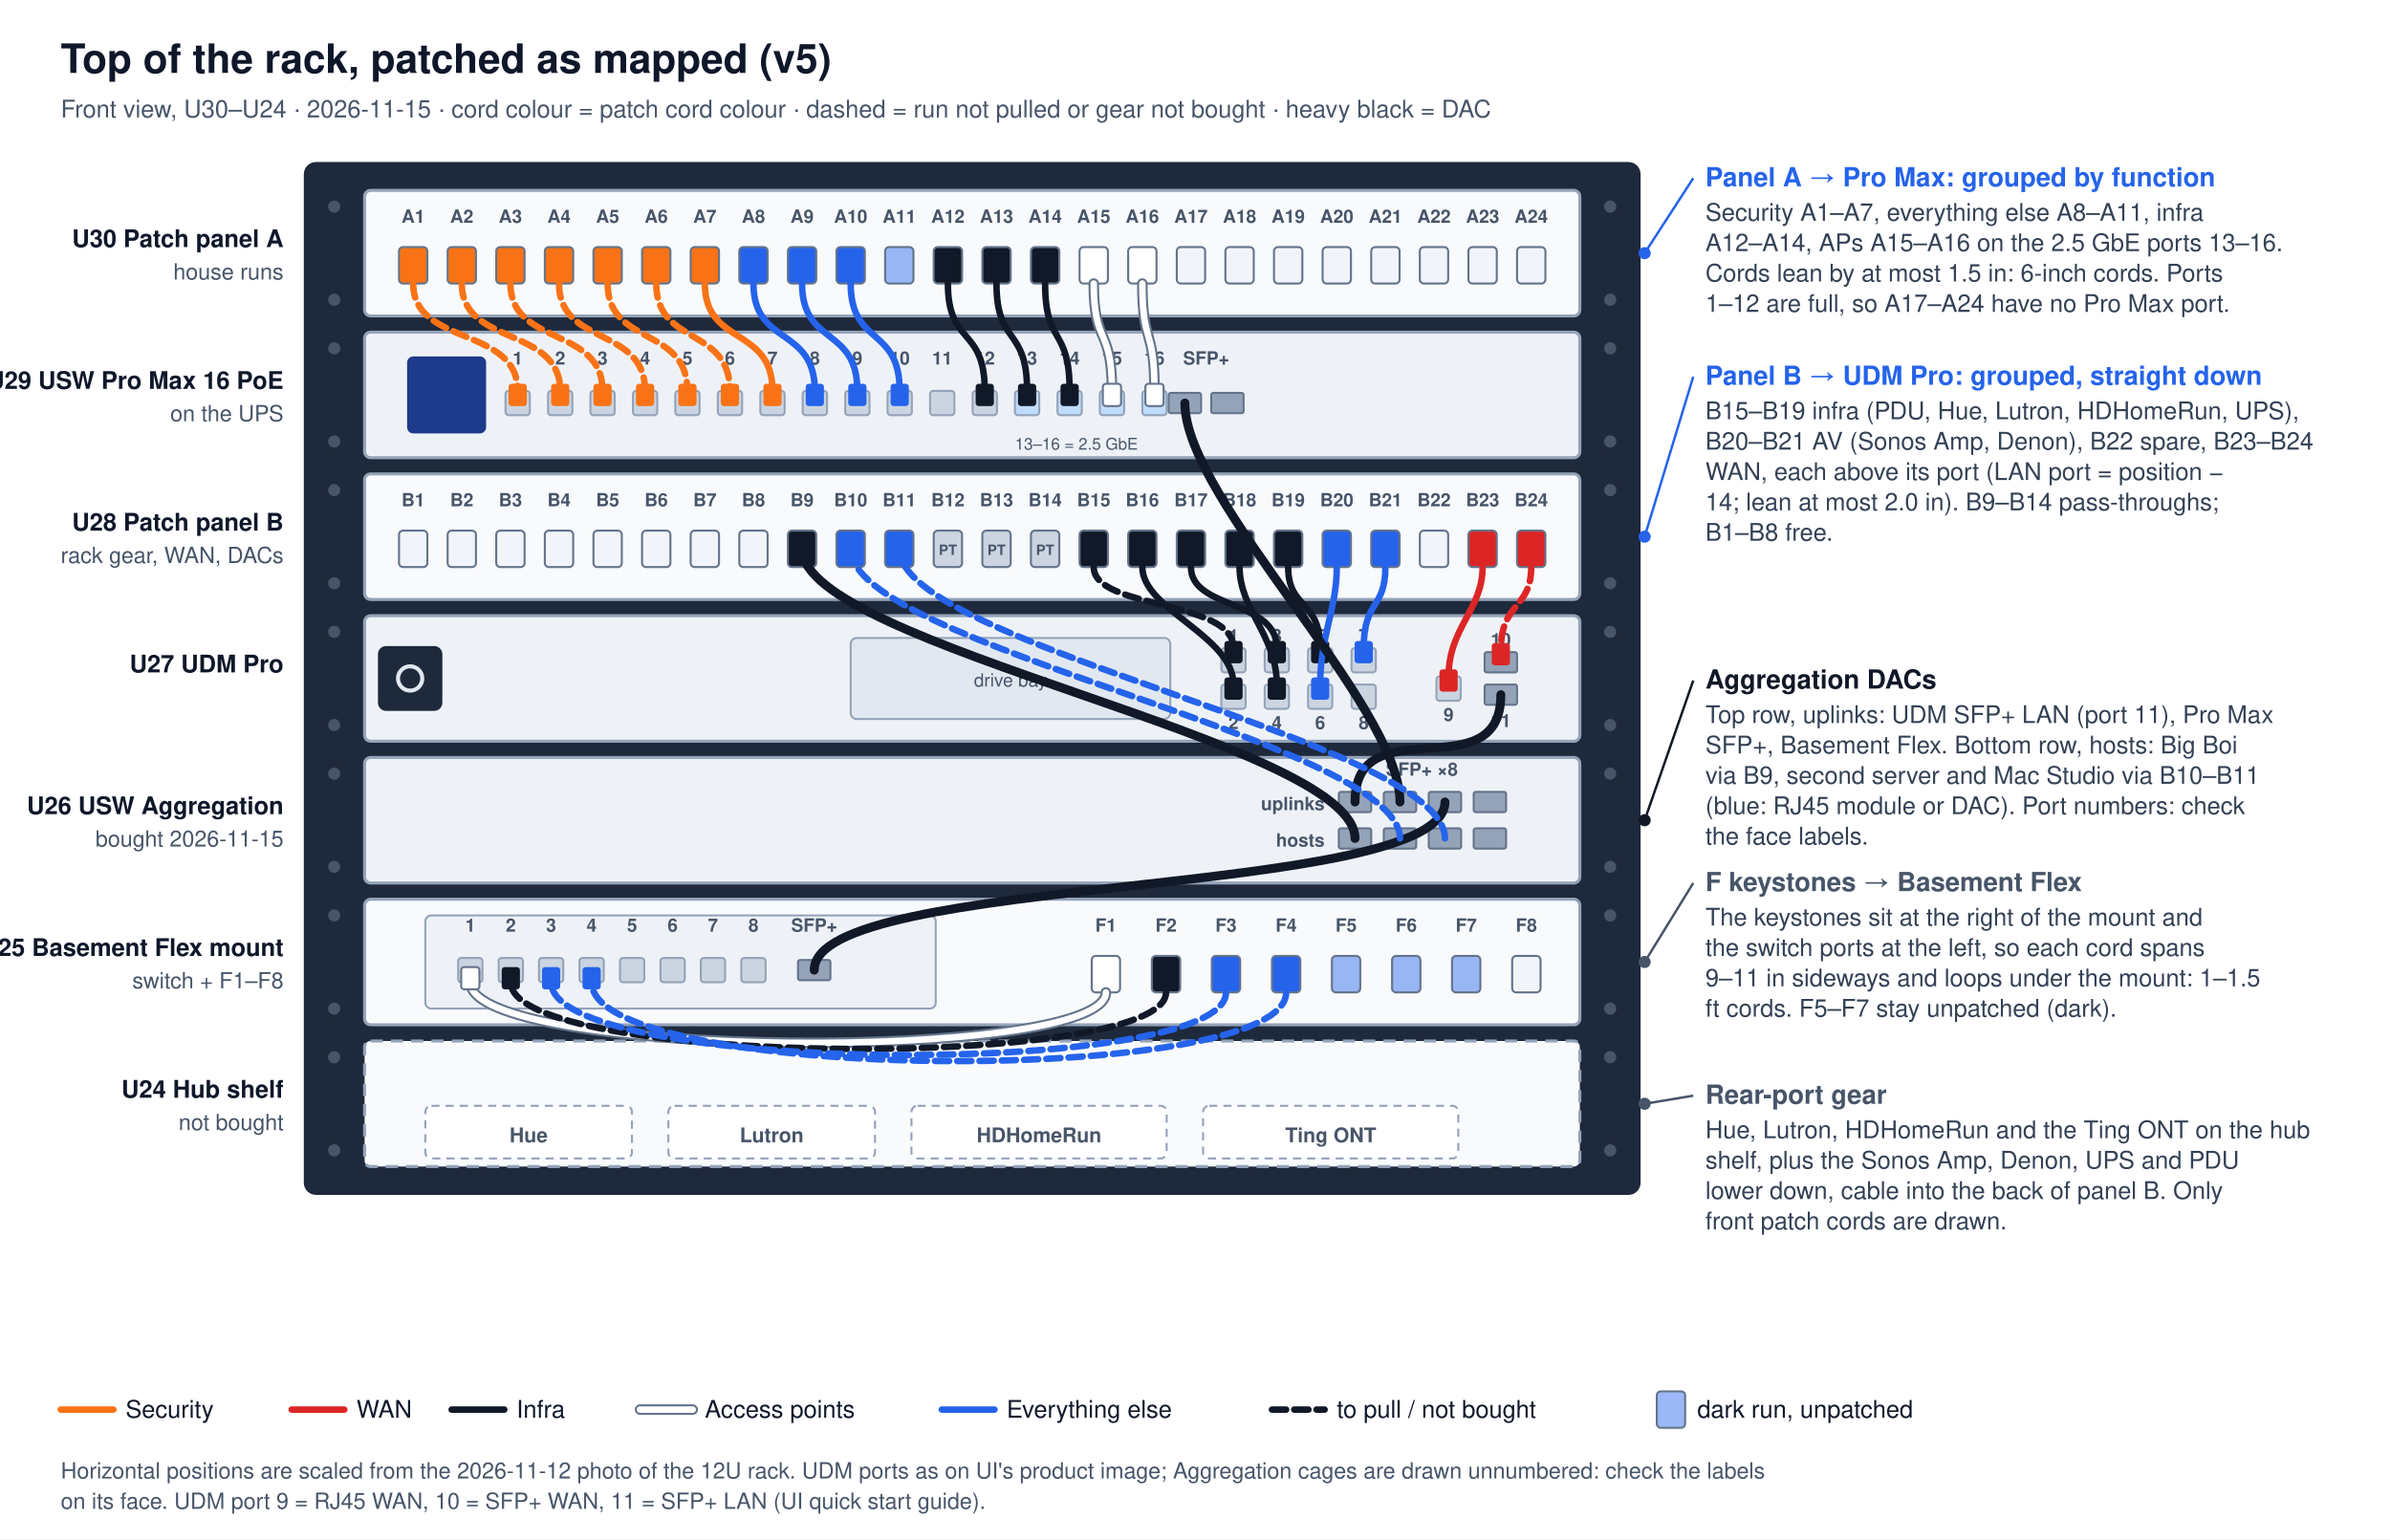
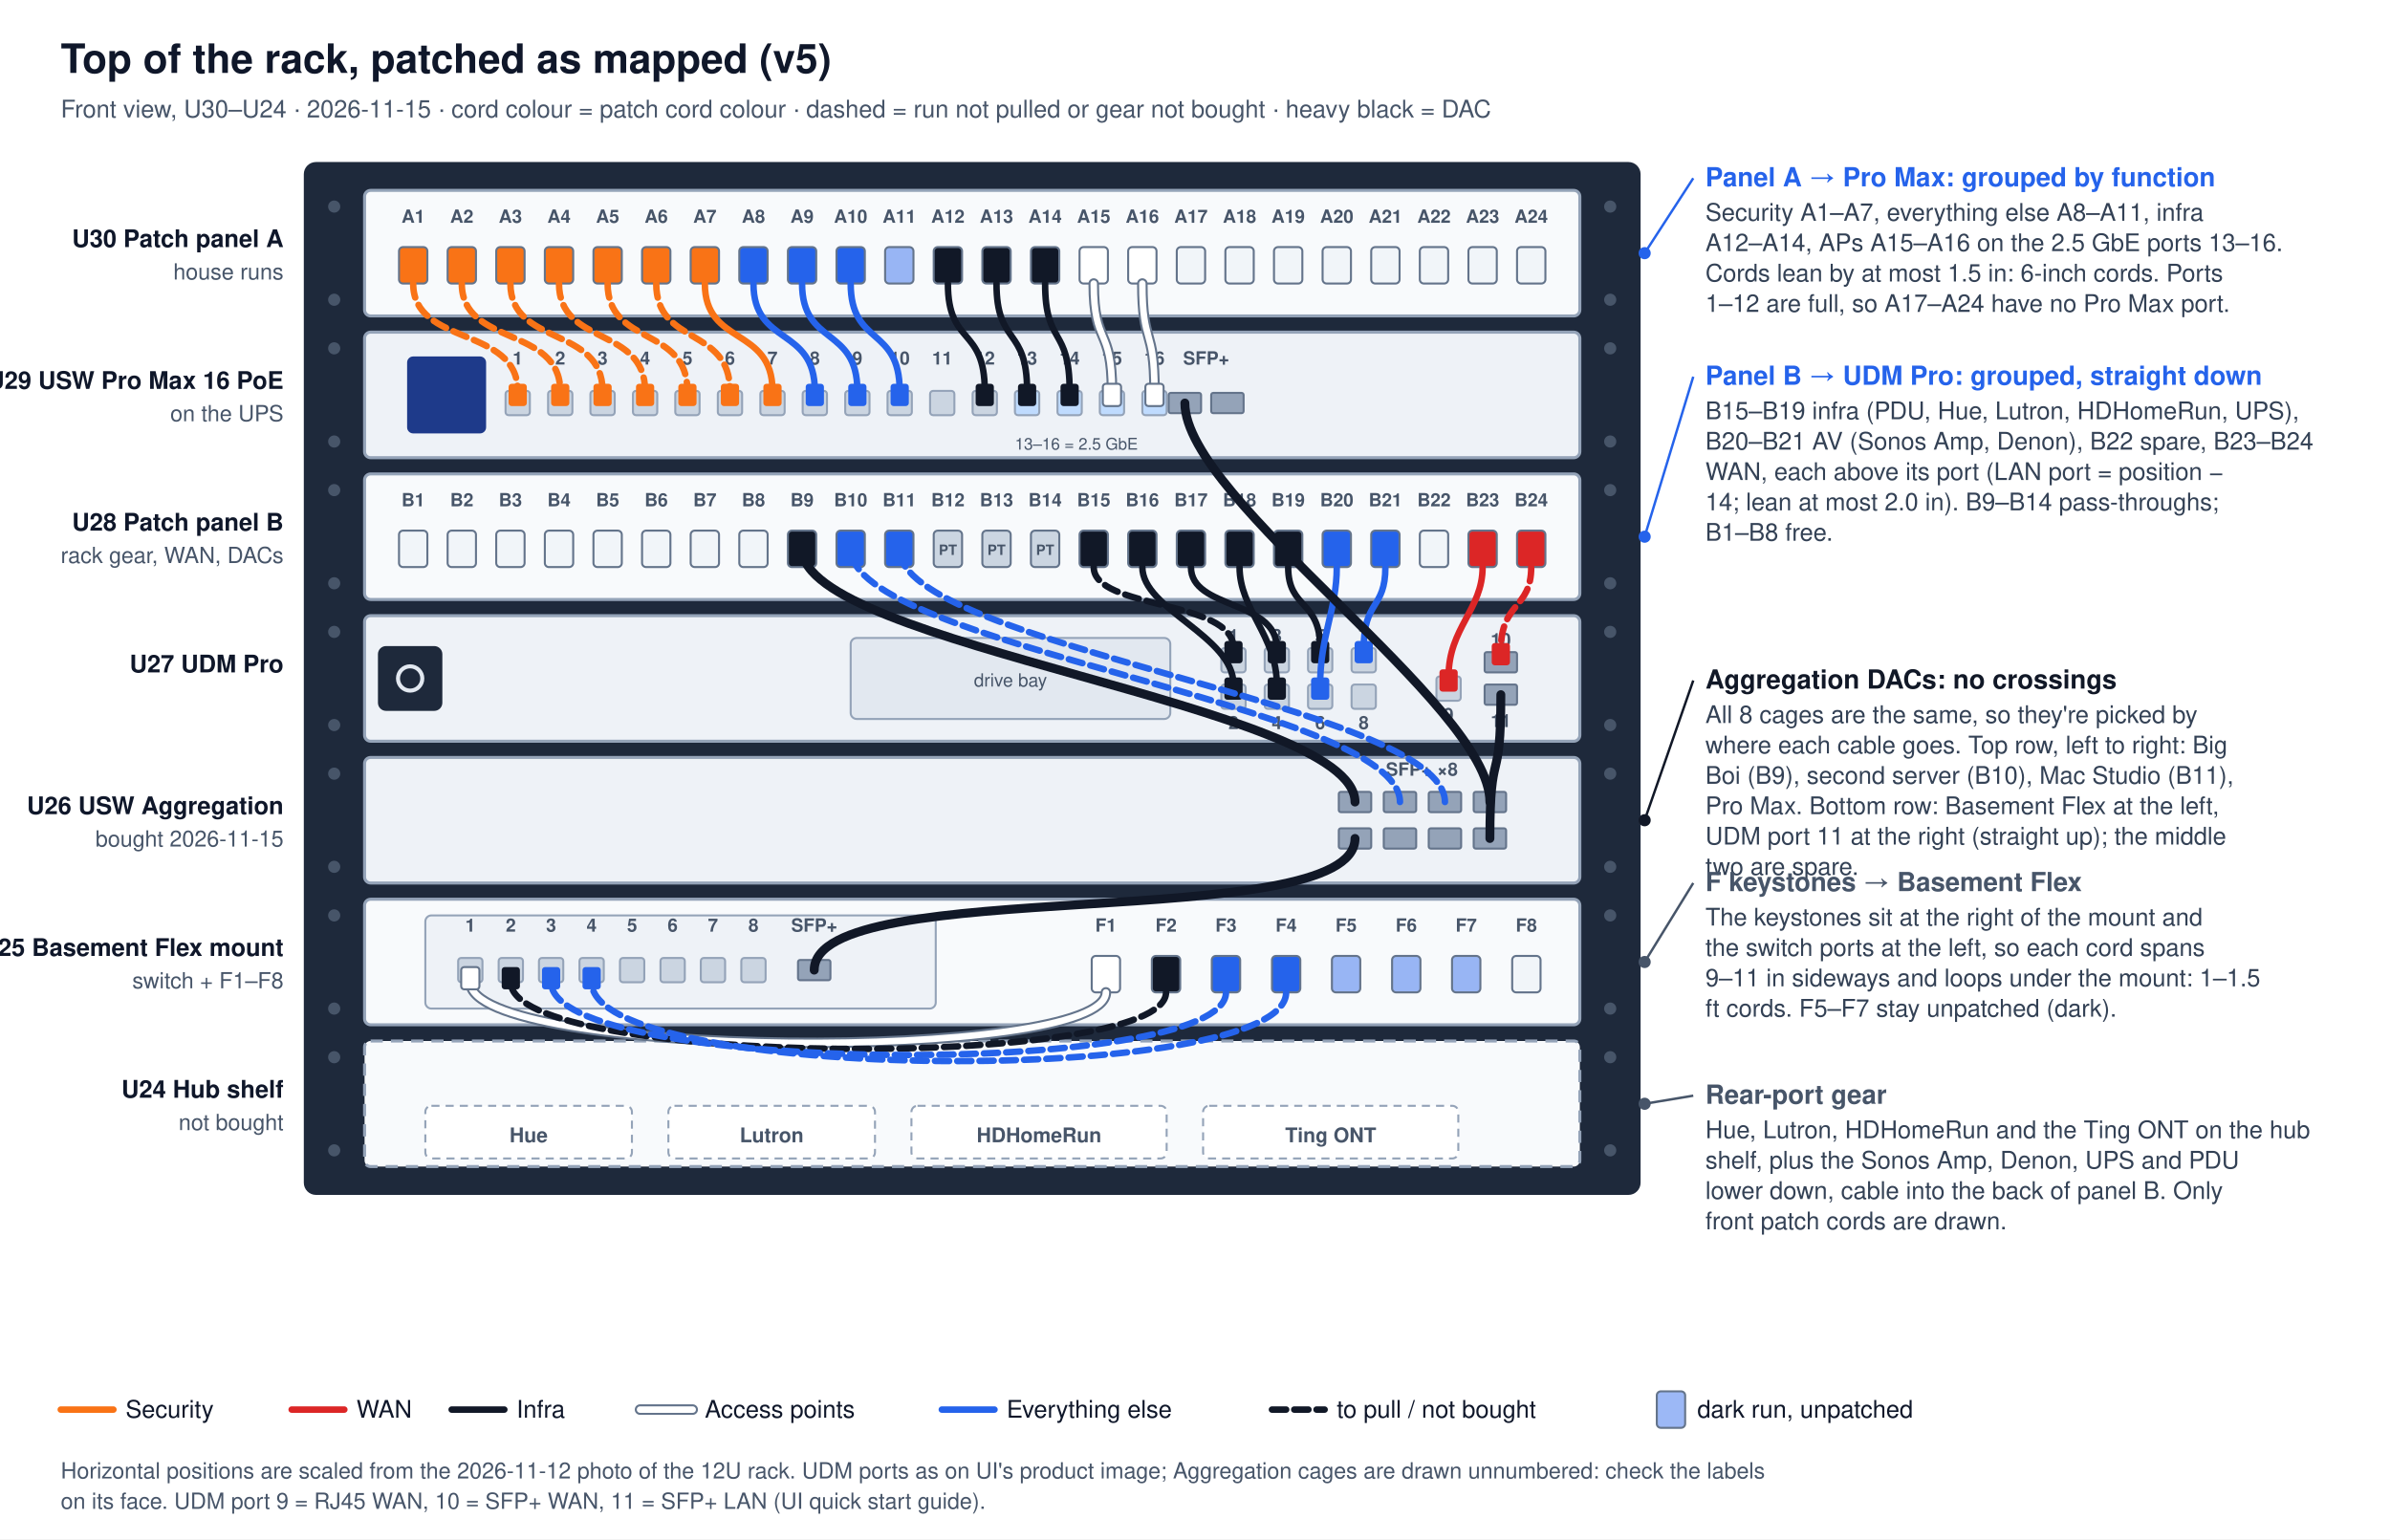
<svg xmlns="http://www.w3.org/2000/svg" viewBox="0 0 1180 760" width="1180" height="760" role="img" aria-label="Top of the 30U rack, U30 to U24, with patch cords as mapped in v5" font-family="-apple-system, system-ui, Segoe UI, Helvetica, Arial, sans-serif">
  <rect x="0.0" y="0.0" width="1180.0" height="760.0" rx="0" fill="#ffffff" stroke="none" />
  <text x="30.0" y="36.0" font-size="20" font-weight="700" fill="#0f172a" text-anchor="start">Top of the rack, patched as mapped (v5)</text>
  <text x="30.0" y="58.0" font-size="12" font-weight="400" fill="#475569" text-anchor="start">Front view, U30–U24 · 2026-11-15 · cord colour = patch cord colour · dashed = run not pulled or gear not bought · heavy black = DAC</text>
  <rect x="150.0" y="80.0" width="660.0" height="510.0" rx="6" fill="#1e293b" stroke="none" />
  <text x="140.0" y="122.0" font-size="12" font-weight="700" fill="#0f172a" text-anchor="end">U30  Patch panel A</text>
  <text x="140.0" y="138.0" font-size="11" font-weight="400" fill="#475569" text-anchor="end">house runs</text>
  <circle cx="165" cy="102" r="3" fill="#475569" />
  <circle cx="795" cy="102" r="3" fill="#475569" />
  <circle cx="165" cy="148" r="3" fill="#475569" />
  <circle cx="795" cy="148" r="3" fill="#475569" />
  <text x="140.0" y="192.0" font-size="12" font-weight="700" fill="#0f172a" text-anchor="end">U29  USW Pro Max 16 PoE</text>
  <text x="140.0" y="208.0" font-size="11" font-weight="400" fill="#475569" text-anchor="end">on the UPS</text>
  <circle cx="165" cy="172" r="3" fill="#475569" />
  <circle cx="795" cy="172" r="3" fill="#475569" />
  <circle cx="165" cy="218" r="3" fill="#475569" />
  <circle cx="795" cy="218" r="3" fill="#475569" />
  <text x="140.0" y="262.0" font-size="12" font-weight="700" fill="#0f172a" text-anchor="end">U28  Patch panel B</text>
  <text x="140.0" y="278.0" font-size="11" font-weight="400" fill="#475569" text-anchor="end">rack gear, WAN, DACs</text>
  <circle cx="165" cy="242" r="3" fill="#475569" />
  <circle cx="795" cy="242" r="3" fill="#475569" />
  <circle cx="165" cy="288" r="3" fill="#475569" />
  <circle cx="795" cy="288" r="3" fill="#475569" />
  <text x="140.0" y="332.0" font-size="12" font-weight="700" fill="#0f172a" text-anchor="end">U27  UDM Pro</text>
  <circle cx="165" cy="312" r="3" fill="#475569" />
  <circle cx="795" cy="312" r="3" fill="#475569" />
  <circle cx="165" cy="358" r="3" fill="#475569" />
  <circle cx="795" cy="358" r="3" fill="#475569" />
  <text x="140.0" y="402.0" font-size="12" font-weight="700" fill="#0f172a" text-anchor="end">U26  USW Aggregation</text>
  <text x="140.0" y="418.0" font-size="11" font-weight="400" fill="#475569" text-anchor="end">bought 2026-11-15</text>
  <circle cx="165" cy="382" r="3" fill="#475569" />
  <circle cx="795" cy="382" r="3" fill="#475569" />
  <circle cx="165" cy="428" r="3" fill="#475569" />
  <circle cx="795" cy="428" r="3" fill="#475569" />
  <text x="140.0" y="472.0" font-size="12" font-weight="700" fill="#0f172a" text-anchor="end">U25  Basement Flex mount</text>
  <text x="140.0" y="488.0" font-size="11" font-weight="400" fill="#475569" text-anchor="end">switch + F1–F8</text>
  <circle cx="165" cy="452" r="3" fill="#475569" />
  <circle cx="795" cy="452" r="3" fill="#475569" />
  <circle cx="165" cy="498" r="3" fill="#475569" />
  <circle cx="795" cy="498" r="3" fill="#475569" />
  <text x="140.0" y="542.0" font-size="12" font-weight="700" fill="#0f172a" text-anchor="end">U24  Hub shelf</text>
  <text x="140.0" y="558.0" font-size="11" font-weight="400" fill="#475569" text-anchor="end">not bought</text>
  <circle cx="165" cy="522" r="3" fill="#475569" />
  <circle cx="795" cy="522" r="3" fill="#475569" />
  <circle cx="165" cy="568" r="3" fill="#475569" />
  <circle cx="795" cy="568" r="3" fill="#475569" />
  <rect x="180.0" y="94.0" width="600.0" height="62.0" rx="3" fill="#f8fafc" stroke="#94a3b8" stroke-width="1.5" />
  <rect x="197.0" y="122.0" width="14.0" height="18.0" rx="2" fill="#f97316" stroke="#64748b" />
  <text x="204.0" y="110.0" font-size="9" font-weight="600" fill="#475569" text-anchor="middle">A1</text>
  <rect x="221.0" y="122.0" width="14.0" height="18.0" rx="2" fill="#f97316" stroke="#64748b" />
  <text x="228.0" y="110.0" font-size="9" font-weight="600" fill="#475569" text-anchor="middle">A2</text>
  <rect x="245.0" y="122.0" width="14.0" height="18.0" rx="2" fill="#f97316" stroke="#64748b" />
  <text x="252.0" y="110.0" font-size="9" font-weight="600" fill="#475569" text-anchor="middle">A3</text>
  <rect x="269.0" y="122.0" width="14.0" height="18.0" rx="2" fill="#f97316" stroke="#64748b" />
  <text x="276.0" y="110.0" font-size="9" font-weight="600" fill="#475569" text-anchor="middle">A4</text>
  <rect x="293.0" y="122.0" width="14.0" height="18.0" rx="2" fill="#f97316" stroke="#64748b" />
  <text x="300.0" y="110.0" font-size="9" font-weight="600" fill="#475569" text-anchor="middle">A5</text>
  <rect x="317.0" y="122.0" width="14.0" height="18.0" rx="2" fill="#f97316" stroke="#64748b" />
  <text x="324.0" y="110.0" font-size="9" font-weight="600" fill="#475569" text-anchor="middle">A6</text>
  <rect x="341.0" y="122.0" width="14.0" height="18.0" rx="2" fill="#f97316" stroke="#64748b" />
  <text x="348.0" y="110.0" font-size="9" font-weight="600" fill="#475569" text-anchor="middle">A7</text>
  <rect x="365.0" y="122.0" width="14.0" height="18.0" rx="2" fill="#2563eb" stroke="#64748b" />
  <text x="372.0" y="110.0" font-size="9" font-weight="600" fill="#475569" text-anchor="middle">A8</text>
  <rect x="389.0" y="122.0" width="14.0" height="18.0" rx="2" fill="#2563eb" stroke="#64748b" />
  <text x="396.0" y="110.0" font-size="9" font-weight="600" fill="#475569" text-anchor="middle">A9</text>
  <rect x="413.0" y="122.0" width="14.0" height="18.0" rx="2" fill="#2563eb" stroke="#64748b" />
  <text x="420.0" y="110.0" font-size="9" font-weight="600" fill="#475569" text-anchor="middle">A10</text>
  <rect x="437.0" y="122.0" width="14.0" height="18.0" rx="2" fill="#2563eb" stroke="#64748b" fill-opacity="0.45" />
  <text x="444.0" y="110.0" font-size="9" font-weight="600" fill="#475569" text-anchor="middle">A11</text>
  <rect x="461.0" y="122.0" width="14.0" height="18.0" rx="2" fill="#111827" stroke="#64748b" />
  <text x="468.0" y="110.0" font-size="9" font-weight="600" fill="#475569" text-anchor="middle">A12</text>
  <rect x="485.0" y="122.0" width="14.0" height="18.0" rx="2" fill="#111827" stroke="#64748b" />
  <text x="492.0" y="110.0" font-size="9" font-weight="600" fill="#475569" text-anchor="middle">A13</text>
  <rect x="509.0" y="122.0" width="14.0" height="18.0" rx="2" fill="#111827" stroke="#64748b" />
  <text x="516.0" y="110.0" font-size="9" font-weight="600" fill="#475569" text-anchor="middle">A14</text>
  <rect x="533.0" y="122.0" width="14.0" height="18.0" rx="2" fill="#ffffff" stroke="#64748b" />
  <text x="540.0" y="110.0" font-size="9" font-weight="600" fill="#475569" text-anchor="middle">A15</text>
  <rect x="557.0" y="122.0" width="14.0" height="18.0" rx="2" fill="#ffffff" stroke="#64748b" />
  <text x="564.0" y="110.0" font-size="9" font-weight="600" fill="#475569" text-anchor="middle">A16</text>
  <rect x="581.0" y="122.0" width="14.0" height="18.0" rx="2" fill="#f1f5f9" stroke="#64748b" />
  <text x="588.0" y="110.0" font-size="9" font-weight="600" fill="#475569" text-anchor="middle">A17</text>
  <rect x="605.0" y="122.0" width="14.0" height="18.0" rx="2" fill="#f1f5f9" stroke="#64748b" />
  <text x="612.0" y="110.0" font-size="9" font-weight="600" fill="#475569" text-anchor="middle">A18</text>
  <rect x="629.0" y="122.0" width="14.0" height="18.0" rx="2" fill="#f1f5f9" stroke="#64748b" />
  <text x="636.0" y="110.0" font-size="9" font-weight="600" fill="#475569" text-anchor="middle">A19</text>
  <rect x="653.0" y="122.0" width="14.0" height="18.0" rx="2" fill="#f1f5f9" stroke="#64748b" />
  <text x="660.0" y="110.0" font-size="9" font-weight="600" fill="#475569" text-anchor="middle">A20</text>
  <rect x="677.0" y="122.0" width="14.0" height="18.0" rx="2" fill="#f1f5f9" stroke="#64748b" />
  <text x="684.0" y="110.0" font-size="9" font-weight="600" fill="#475569" text-anchor="middle">A21</text>
  <rect x="701.0" y="122.0" width="14.0" height="18.0" rx="2" fill="#f1f5f9" stroke="#64748b" />
  <text x="708.0" y="110.0" font-size="9" font-weight="600" fill="#475569" text-anchor="middle">A22</text>
  <rect x="725.0" y="122.0" width="14.0" height="18.0" rx="2" fill="#f1f5f9" stroke="#64748b" />
  <text x="732.0" y="110.0" font-size="9" font-weight="600" fill="#475569" text-anchor="middle">A23</text>
  <rect x="749.0" y="122.0" width="14.0" height="18.0" rx="2" fill="#f1f5f9" stroke="#64748b" />
  <text x="756.0" y="110.0" font-size="9" font-weight="600" fill="#475569" text-anchor="middle">A24</text>
  <rect x="180.0" y="234.0" width="600.0" height="62.0" rx="3" fill="#f8fafc" stroke="#94a3b8" stroke-width="1.5" />
  <rect x="197.0" y="262.0" width="14.0" height="18.0" rx="2" fill="#f1f5f9" stroke="#64748b" />
  <text x="204.0" y="250.0" font-size="9" font-weight="600" fill="#475569" text-anchor="middle">B1</text>
  <rect x="221.0" y="262.0" width="14.0" height="18.0" rx="2" fill="#f1f5f9" stroke="#64748b" />
  <text x="228.0" y="250.0" font-size="9" font-weight="600" fill="#475569" text-anchor="middle">B2</text>
  <rect x="245.0" y="262.0" width="14.0" height="18.0" rx="2" fill="#f1f5f9" stroke="#64748b" />
  <text x="252.0" y="250.0" font-size="9" font-weight="600" fill="#475569" text-anchor="middle">B3</text>
  <rect x="269.0" y="262.0" width="14.0" height="18.0" rx="2" fill="#f1f5f9" stroke="#64748b" />
  <text x="276.0" y="250.0" font-size="9" font-weight="600" fill="#475569" text-anchor="middle">B4</text>
  <rect x="293.0" y="262.0" width="14.0" height="18.0" rx="2" fill="#f1f5f9" stroke="#64748b" />
  <text x="300.0" y="250.0" font-size="9" font-weight="600" fill="#475569" text-anchor="middle">B5</text>
  <rect x="317.0" y="262.0" width="14.0" height="18.0" rx="2" fill="#f1f5f9" stroke="#64748b" />
  <text x="324.0" y="250.0" font-size="9" font-weight="600" fill="#475569" text-anchor="middle">B6</text>
  <rect x="341.0" y="262.0" width="14.0" height="18.0" rx="2" fill="#f1f5f9" stroke="#64748b" />
  <text x="348.0" y="250.0" font-size="9" font-weight="600" fill="#475569" text-anchor="middle">B7</text>
  <rect x="365.0" y="262.0" width="14.0" height="18.0" rx="2" fill="#f1f5f9" stroke="#64748b" />
  <text x="372.0" y="250.0" font-size="9" font-weight="600" fill="#475569" text-anchor="middle">B8</text>
  <rect x="389.0" y="262.0" width="14.0" height="18.0" rx="2" fill="#111827" stroke="#64748b" />
  <text x="396.0" y="250.0" font-size="9" font-weight="600" fill="#475569" text-anchor="middle">B9</text>
  <rect x="413.0" y="262.0" width="14.0" height="18.0" rx="2" fill="#2563eb" stroke="#64748b" />
  <text x="420.0" y="250.0" font-size="9" font-weight="600" fill="#475569" text-anchor="middle">B10</text>
  <rect x="437.0" y="262.0" width="14.0" height="18.0" rx="2" fill="#2563eb" stroke="#64748b" />
  <text x="444.0" y="250.0" font-size="9" font-weight="600" fill="#475569" text-anchor="middle">B11</text>
  <rect x="461.0" y="262.0" width="14.0" height="18.0" rx="2" fill="#cbd5e1" stroke="#64748b" />
  <text x="468.0" y="274.0" font-size="7" font-weight="700" fill="#475569" text-anchor="middle">PT</text>
  <text x="468.0" y="250.0" font-size="9" font-weight="600" fill="#475569" text-anchor="middle">B12</text>
  <rect x="485.0" y="262.0" width="14.0" height="18.0" rx="2" fill="#cbd5e1" stroke="#64748b" />
  <text x="492.0" y="274.0" font-size="7" font-weight="700" fill="#475569" text-anchor="middle">PT</text>
  <text x="492.0" y="250.0" font-size="9" font-weight="600" fill="#475569" text-anchor="middle">B13</text>
  <rect x="509.0" y="262.0" width="14.0" height="18.0" rx="2" fill="#cbd5e1" stroke="#64748b" />
  <text x="516.0" y="274.0" font-size="7" font-weight="700" fill="#475569" text-anchor="middle">PT</text>
  <text x="516.0" y="250.0" font-size="9" font-weight="600" fill="#475569" text-anchor="middle">B14</text>
  <rect x="533.0" y="262.0" width="14.0" height="18.0" rx="2" fill="#111827" stroke="#64748b" />
  <text x="540.0" y="250.0" font-size="9" font-weight="600" fill="#475569" text-anchor="middle">B15</text>
  <rect x="557.0" y="262.0" width="14.0" height="18.0" rx="2" fill="#111827" stroke="#64748b" />
  <text x="564.0" y="250.0" font-size="9" font-weight="600" fill="#475569" text-anchor="middle">B16</text>
  <rect x="581.0" y="262.0" width="14.0" height="18.0" rx="2" fill="#111827" stroke="#64748b" />
  <text x="588.0" y="250.0" font-size="9" font-weight="600" fill="#475569" text-anchor="middle">B17</text>
  <rect x="605.0" y="262.0" width="14.0" height="18.0" rx="2" fill="#111827" stroke="#64748b" />
  <text x="612.0" y="250.0" font-size="9" font-weight="600" fill="#475569" text-anchor="middle">B18</text>
  <rect x="629.0" y="262.0" width="14.0" height="18.0" rx="2" fill="#111827" stroke="#64748b" />
  <text x="636.0" y="250.0" font-size="9" font-weight="600" fill="#475569" text-anchor="middle">B19</text>
  <rect x="653.0" y="262.0" width="14.0" height="18.0" rx="2" fill="#2563eb" stroke="#64748b" />
  <text x="660.0" y="250.0" font-size="9" font-weight="600" fill="#475569" text-anchor="middle">B20</text>
  <rect x="677.0" y="262.0" width="14.0" height="18.0" rx="2" fill="#2563eb" stroke="#64748b" />
  <text x="684.0" y="250.0" font-size="9" font-weight="600" fill="#475569" text-anchor="middle">B21</text>
  <rect x="701.0" y="262.0" width="14.0" height="18.0" rx="2" fill="#f1f5f9" stroke="#64748b" />
  <text x="708.0" y="250.0" font-size="9" font-weight="600" fill="#475569" text-anchor="middle">B22</text>
  <rect x="725.0" y="262.0" width="14.0" height="18.0" rx="2" fill="#dc2626" stroke="#64748b" />
  <text x="732.0" y="250.0" font-size="9" font-weight="600" fill="#475569" text-anchor="middle">B23</text>
  <rect x="749.0" y="262.0" width="14.0" height="18.0" rx="2" fill="#dc2626" stroke="#64748b" />
  <text x="756.0" y="250.0" font-size="9" font-weight="600" fill="#475569" text-anchor="middle">B24</text>
  <rect x="180.0" y="164.0" width="600.0" height="62.0" rx="3" fill="#eef2f7" stroke="#94a3b8" stroke-width="1.5" />
  <rect x="201.0" y="176.0" width="39.0" height="38.0" rx="3" fill="#1e3a8a" stroke="none" />
  <rect x="249.6" y="193.0" width="12.0" height="12.0" rx="1.5" fill="#cbd5e1" stroke="#94a3b8" />
  <text x="255.6" y="180.0" font-size="9" font-weight="600" fill="#475569" text-anchor="middle">1</text>
  <rect x="270.6" y="193.0" width="12.0" height="12.0" rx="1.5" fill="#cbd5e1" stroke="#94a3b8" />
  <text x="276.6" y="180.0" font-size="9" font-weight="600" fill="#475569" text-anchor="middle">2</text>
  <rect x="291.5" y="193.0" width="12.0" height="12.0" rx="1.5" fill="#cbd5e1" stroke="#94a3b8" />
  <text x="297.5" y="180.0" font-size="9" font-weight="600" fill="#475569" text-anchor="middle">3</text>
  <rect x="312.5" y="193.0" width="12.0" height="12.0" rx="1.5" fill="#cbd5e1" stroke="#94a3b8" />
  <text x="318.5" y="180.0" font-size="9" font-weight="600" fill="#475569" text-anchor="middle">4</text>
  <rect x="333.4" y="193.0" width="12.0" height="12.0" rx="1.5" fill="#cbd5e1" stroke="#94a3b8" />
  <text x="339.4" y="180.0" font-size="9" font-weight="600" fill="#475569" text-anchor="middle">5</text>
  <rect x="354.4" y="193.0" width="12.0" height="12.0" rx="1.5" fill="#cbd5e1" stroke="#94a3b8" />
  <text x="360.4" y="180.0" font-size="9" font-weight="600" fill="#475569" text-anchor="middle">6</text>
  <rect x="375.4" y="193.0" width="12.0" height="12.0" rx="1.5" fill="#cbd5e1" stroke="#94a3b8" />
  <text x="381.4" y="180.0" font-size="9" font-weight="600" fill="#475569" text-anchor="middle">7</text>
  <rect x="396.3" y="193.0" width="12.0" height="12.0" rx="1.5" fill="#cbd5e1" stroke="#94a3b8" />
  <text x="402.3" y="180.0" font-size="9" font-weight="600" fill="#475569" text-anchor="middle">8</text>
  <rect x="417.3" y="193.0" width="12.0" height="12.0" rx="1.5" fill="#cbd5e1" stroke="#94a3b8" />
  <text x="423.3" y="180.0" font-size="9" font-weight="600" fill="#475569" text-anchor="middle">9</text>
  <rect x="438.2" y="193.0" width="12.0" height="12.0" rx="1.5" fill="#cbd5e1" stroke="#94a3b8" />
  <text x="444.2" y="180.0" font-size="9" font-weight="600" fill="#475569" text-anchor="middle">10</text>
  <rect x="459.2" y="193.0" width="12.0" height="12.0" rx="1.5" fill="#cbd5e1" stroke="#94a3b8" />
  <text x="465.2" y="180.0" font-size="9" font-weight="600" fill="#475569" text-anchor="middle">11</text>
  <rect x="480.2" y="193.0" width="12.0" height="12.0" rx="1.5" fill="#cbd5e1" stroke="#94a3b8" />
  <text x="486.2" y="180.0" font-size="9" font-weight="600" fill="#475569" text-anchor="middle">12</text>
  <rect x="501.1" y="193.0" width="12.0" height="12.0" rx="1.5" fill="#bfdbfe" stroke="#94a3b8" />
  <text x="507.1" y="180.0" font-size="9" font-weight="600" fill="#475569" text-anchor="middle">13</text>
  <rect x="522.1" y="193.0" width="12.0" height="12.0" rx="1.5" fill="#bfdbfe" stroke="#94a3b8" />
  <text x="528.1" y="180.0" font-size="9" font-weight="600" fill="#475569" text-anchor="middle">14</text>
  <rect x="543.0" y="193.0" width="12.0" height="12.0" rx="1.5" fill="#bfdbfe" stroke="#94a3b8" />
  <text x="549.0" y="180.0" font-size="9" font-weight="600" fill="#475569" text-anchor="middle">15</text>
  <rect x="564.0" y="193.0" width="12.0" height="12.0" rx="1.5" fill="#bfdbfe" stroke="#94a3b8" />
  <text x="570.0" y="180.0" font-size="9" font-weight="600" fill="#475569" text-anchor="middle">16</text>
  <text x="501.1" y="222.0" font-size="8" font-weight="400" fill="#475569" text-anchor="start">13–16 = 2.5 GbE</text>
  <rect x="577.0" y="194.0" width="16.0" height="10.0" rx="1" fill="#94a3b8" stroke="#64748b" />
  <rect x="598.0" y="194.0" width="16.0" height="10.0" rx="1" fill="#94a3b8" stroke="#64748b" />
  <text x="595.5" y="180.0" font-size="9" font-weight="600" fill="#475569" text-anchor="middle">SFP+</text>
  <rect x="180.0" y="304.0" width="600.0" height="62.0" rx="3" fill="#eef2f7" stroke="#94a3b8" stroke-width="1.5" />
  <rect x="186.6" y="319.0" width="31.8" height="32.0" rx="4" fill="#1e293b" stroke="none" />
  <circle cx="202.5" cy="335.0" r="6" fill="none" stroke="#e2e8f0" stroke-width="2" />
  <rect x="420.0" y="315.0" width="157.8" height="40.0" rx="3" fill="#e2e8f0" stroke="#94a3b8" />
  <text x="498.9" y="339.0" font-size="9" font-weight="400" fill="#475569" text-anchor="middle">drive bay</text>
  <rect x="603.0" y="320.0" width="12.0" height="12.0" rx="1.5" fill="#cbd5e1" stroke="#94a3b8" />
  <text x="609.0" y="317.0" font-size="9" font-weight="600" fill="#475569" text-anchor="middle">1</text>
  <rect x="603.0" y="338.0" width="12.0" height="12.0" rx="1.5" fill="#cbd5e1" stroke="#94a3b8" />
  <text x="609.0" y="360.0" font-size="9" font-weight="600" fill="#475569" text-anchor="middle">2</text>
  <rect x="624.4" y="320.0" width="12.0" height="12.0" rx="1.5" fill="#cbd5e1" stroke="#94a3b8" />
  <text x="630.4" y="317.0" font-size="9" font-weight="600" fill="#475569" text-anchor="middle">3</text>
  <rect x="624.4" y="338.0" width="12.0" height="12.0" rx="1.5" fill="#cbd5e1" stroke="#94a3b8" />
  <text x="630.4" y="360.0" font-size="9" font-weight="600" fill="#475569" text-anchor="middle">4</text>
  <rect x="645.8" y="320.0" width="12.0" height="12.0" rx="1.5" fill="#cbd5e1" stroke="#94a3b8" />
  <text x="651.8" y="317.0" font-size="9" font-weight="600" fill="#475569" text-anchor="middle">5</text>
  <rect x="645.8" y="338.0" width="12.0" height="12.0" rx="1.5" fill="#cbd5e1" stroke="#94a3b8" />
  <text x="651.8" y="360.0" font-size="9" font-weight="600" fill="#475569" text-anchor="middle">6</text>
  <rect x="667.3" y="320.0" width="12.0" height="12.0" rx="1.5" fill="#cbd5e1" stroke="#94a3b8" />
  <text x="673.3" y="317.0" font-size="9" font-weight="600" fill="#475569" text-anchor="middle">7</text>
  <rect x="667.3" y="338.0" width="12.0" height="12.0" rx="1.5" fill="#cbd5e1" stroke="#94a3b8" />
  <text x="673.3" y="360.0" font-size="9" font-weight="600" fill="#475569" text-anchor="middle">8</text>
  <rect x="709.2" y="334.0" width="12.0" height="12.0" rx="1.5" fill="#cbd5e1" stroke="#94a3b8" />
  <text x="715.2" y="356.0" font-size="9" font-weight="600" fill="#475569" text-anchor="middle">9</text>
  <rect x="733.0" y="322.0" width="16.0" height="10.0" rx="1" fill="#94a3b8" stroke="#64748b" />
  <rect x="733.0" y="338.0" width="16.0" height="10.0" rx="1" fill="#94a3b8" stroke="#64748b" />
  <text x="741.0" y="319.0" font-size="9" font-weight="600" fill="#475569" text-anchor="middle">10</text>
  <text x="741.0" y="359.0" font-size="9" font-weight="600" fill="#475569" text-anchor="middle">11</text>
  <rect x="180.0" y="374.0" width="600.0" height="62.0" rx="3" fill="#eef2f7" stroke="#94a3b8" stroke-width="1.5" />
  <rect x="661.0" y="391.0" width="16.0" height="10.0" rx="1" fill="#94a3b8" stroke="#64748b" />
  <rect x="683.2" y="391.0" width="16.0" height="10.0" rx="1" fill="#94a3b8" stroke="#64748b" />
  <rect x="705.4" y="391.0" width="16.0" height="10.0" rx="1" fill="#94a3b8" stroke="#64748b" />
  <rect x="727.6" y="391.0" width="16.0" height="10.0" rx="1" fill="#94a3b8" stroke="#64748b" />
  <rect x="661.0" y="409.0" width="16.0" height="10.0" rx="1" fill="#94a3b8" stroke="#64748b" />
  <rect x="683.2" y="409.0" width="16.0" height="10.0" rx="1" fill="#94a3b8" stroke="#64748b" />
  <rect x="705.4" y="409.0" width="16.0" height="10.0" rx="1" fill="#94a3b8" stroke="#64748b" />
  <rect x="727.6" y="409.0" width="16.0" height="10.0" rx="1" fill="#94a3b8" stroke="#64748b" />
  <text x="702.0" y="383.0" font-size="9" font-weight="600" fill="#475569" text-anchor="middle">SFP+ ×8</text>
-   <text x="654.0" y="400.0" font-size="9" font-weight="600" fill="#475569" text-anchor="end">uplinks</text>
-   <text x="654.0" y="418.0" font-size="9" font-weight="600" fill="#475569" text-anchor="end">hosts</text>
  <rect x="180.0" y="444.0" width="600.0" height="62.0" rx="3" fill="#f8fafc" stroke="#94a3b8" stroke-width="1.5" />
  <rect x="210.0" y="452.0" width="252.0" height="46.0" rx="3" fill="#eef2f7" stroke="#94a3b8" />
  <rect x="226.2" y="473.0" width="12.0" height="12.0" rx="1.5" fill="#cbd5e1" stroke="#94a3b8" />
  <text x="232.2" y="460.0" font-size="9" font-weight="600" fill="#475569" text-anchor="middle">1</text>
  <rect x="246.2" y="473.0" width="12.0" height="12.0" rx="1.5" fill="#cbd5e1" stroke="#94a3b8" />
  <text x="252.2" y="460.0" font-size="9" font-weight="600" fill="#475569" text-anchor="middle">2</text>
  <rect x="266.1" y="473.0" width="12.0" height="12.0" rx="1.5" fill="#cbd5e1" stroke="#94a3b8" />
  <text x="272.1" y="460.0" font-size="9" font-weight="600" fill="#475569" text-anchor="middle">3</text>
  <rect x="286.1" y="473.0" width="12.0" height="12.0" rx="1.5" fill="#cbd5e1" stroke="#94a3b8" />
  <text x="292.1" y="460.0" font-size="9" font-weight="600" fill="#475569" text-anchor="middle">4</text>
  <rect x="306.1" y="473.0" width="12.0" height="12.0" rx="1.5" fill="#cbd5e1" stroke="#94a3b8" />
  <text x="312.1" y="460.0" font-size="9" font-weight="600" fill="#475569" text-anchor="middle">5</text>
  <rect x="326.1" y="473.0" width="12.0" height="12.0" rx="1.5" fill="#cbd5e1" stroke="#94a3b8" />
  <text x="332.1" y="460.0" font-size="9" font-weight="600" fill="#475569" text-anchor="middle">6</text>
  <rect x="346.0" y="473.0" width="12.0" height="12.0" rx="1.5" fill="#cbd5e1" stroke="#94a3b8" />
  <text x="352.0" y="460.0" font-size="9" font-weight="600" fill="#475569" text-anchor="middle">7</text>
  <rect x="366.0" y="473.0" width="12.0" height="12.0" rx="1.5" fill="#cbd5e1" stroke="#94a3b8" />
  <text x="372.0" y="460.0" font-size="9" font-weight="600" fill="#475569" text-anchor="middle">8</text>
  <rect x="394.0" y="474.0" width="16.0" height="10.0" rx="1" fill="#94a3b8" stroke="#64748b" />
  <text x="402.0" y="460.0" font-size="9" font-weight="600" fill="#475569" text-anchor="middle">SFP+</text>
  <rect x="539.0" y="472.0" width="14.0" height="18.0" rx="2" fill="#ffffff" stroke="#64748b" />
  <text x="546.0" y="460.0" font-size="9" font-weight="600" fill="#475569" text-anchor="middle">F1</text>
  <rect x="568.7" y="472.0" width="14.0" height="18.0" rx="2" fill="#111827" stroke="#64748b" />
  <text x="575.7" y="460.0" font-size="9" font-weight="600" fill="#475569" text-anchor="middle">F2</text>
  <rect x="598.3" y="472.0" width="14.0" height="18.0" rx="2" fill="#2563eb" stroke="#64748b" />
  <text x="605.3" y="460.0" font-size="9" font-weight="600" fill="#475569" text-anchor="middle">F3</text>
  <rect x="628.0" y="472.0" width="14.0" height="18.0" rx="2" fill="#2563eb" stroke="#64748b" />
  <text x="635.0" y="460.0" font-size="9" font-weight="600" fill="#475569" text-anchor="middle">F4</text>
  <rect x="657.6" y="472.0" width="14.0" height="18.0" rx="2" fill="#2563eb" stroke="#64748b" fill-opacity="0.45" />
  <text x="664.6" y="460.0" font-size="9" font-weight="600" fill="#475569" text-anchor="middle">F5</text>
  <rect x="687.3" y="472.0" width="14.0" height="18.0" rx="2" fill="#2563eb" stroke="#64748b" fill-opacity="0.45" />
  <text x="694.3" y="460.0" font-size="9" font-weight="600" fill="#475569" text-anchor="middle">F6</text>
  <rect x="716.9" y="472.0" width="14.0" height="18.0" rx="2" fill="#2563eb" stroke="#64748b" fill-opacity="0.45" />
  <text x="723.9" y="460.0" font-size="9" font-weight="600" fill="#475569" text-anchor="middle">F7</text>
  <rect x="746.6" y="472.0" width="14.0" height="18.0" rx="2" fill="#f1f5f9" stroke="#64748b" />
  <text x="753.6" y="460.0" font-size="9" font-weight="600" fill="#475569" text-anchor="middle">F8</text>
  <rect x="180.0" y="514.0" width="600.0" height="62.0" rx="3" fill="#f8fafc" stroke="#94a3b8" stroke-dasharray="6 4" stroke-width="1.5" />
  <rect x="210.0" y="546.0" width="102.0" height="26.0" rx="3" fill="#ffffff" stroke="#94a3b8" stroke-dasharray="4 3" />
  <text x="261.0" y="564.0" font-size="10" font-weight="600" fill="#475569" text-anchor="middle">Hue</text>
  <rect x="330.0" y="546.0" width="102.0" height="26.0" rx="3" fill="#ffffff" stroke="#94a3b8" stroke-dasharray="4 3" />
  <text x="381.0" y="564.0" font-size="10" font-weight="600" fill="#475569" text-anchor="middle">Lutron</text>
  <rect x="450.0" y="546.0" width="126.0" height="26.0" rx="3" fill="#ffffff" stroke="#94a3b8" stroke-dasharray="4 3" />
  <text x="513.0" y="564.0" font-size="10" font-weight="600" fill="#475569" text-anchor="middle">HDHomeRun</text>
  <rect x="594.0" y="546.0" width="126.0" height="26.0" rx="3" fill="#ffffff" stroke="#94a3b8" stroke-dasharray="4 3" />
  <text x="657.0" y="564.0" font-size="10" font-weight="600" fill="#475569" text-anchor="middle">Ting ONT</text>
  <path d="M204.0,140.0 C204.0,171.0 255.6,161.0 255.6,193.0" fill="none" stroke="#f97316" stroke-width="3.2" stroke-linecap="round" stroke-dasharray="7 4" />
  <rect x="251.1" y="189.5" width="9.0" height="11.0" rx="1.5" fill="#f97316" stroke="none" />
  <path d="M228.0,140.0 C228.0,171.0 276.6,161.0 276.6,193.0" fill="none" stroke="#f97316" stroke-width="3.2" stroke-linecap="round" stroke-dasharray="7 4" />
  <rect x="272.1" y="189.5" width="9.0" height="11.0" rx="1.5" fill="#f97316" stroke="none" />
  <path d="M252.0,140.0 C252.0,171.0 297.5,161.0 297.5,193.0" fill="none" stroke="#f97316" stroke-width="3.2" stroke-linecap="round" stroke-dasharray="7 4" />
  <rect x="293.0" y="189.5" width="9.0" height="11.0" rx="1.5" fill="#f97316" stroke="none" />
  <path d="M276.0,140.0 C276.0,171.0 318.5,161.0 318.5,193.0" fill="none" stroke="#f97316" stroke-width="3.2" stroke-linecap="round" stroke-dasharray="7 4" />
  <rect x="314.0" y="189.5" width="9.0" height="11.0" rx="1.5" fill="#f97316" stroke="none" />
  <path d="M300.0,140.0 C300.0,171.0 339.4,161.0 339.4,193.0" fill="none" stroke="#f97316" stroke-width="3.2" stroke-linecap="round" stroke-dasharray="7 4" />
  <rect x="334.9" y="189.5" width="9.0" height="11.0" rx="1.5" fill="#f97316" stroke="none" />
  <path d="M324.0,140.0 C324.0,171.0 360.4,161.0 360.4,193.0" fill="none" stroke="#f97316" stroke-width="3.2" stroke-linecap="round" stroke-dasharray="7 4" />
  <rect x="355.9" y="189.5" width="9.0" height="11.0" rx="1.5" fill="#f97316" stroke="none" />
  <path d="M348.0,140.0 C348.0,171.0 381.4,161.0 381.4,193.0" fill="none" stroke="#f97316" stroke-width="3.2" stroke-linecap="round" />
  <rect x="376.9" y="189.5" width="9.0" height="11.0" rx="1.5" fill="#f97316" stroke="none" />
  <path d="M372.0,140.0 C372.0,171.0 402.3,161.0 402.3,193.0" fill="none" stroke="#2563eb" stroke-width="3.2" stroke-linecap="round" />
  <rect x="397.8" y="189.5" width="9.0" height="11.0" rx="1.5" fill="#2563eb" stroke="none" />
  <path d="M396.0,140.0 C396.0,171.0 423.3,161.0 423.3,193.0" fill="none" stroke="#2563eb" stroke-width="3.2" stroke-linecap="round" />
  <rect x="418.8" y="189.5" width="9.0" height="11.0" rx="1.5" fill="#2563eb" stroke="none" />
  <path d="M420.0,140.0 C420.0,171.0 444.2,161.0 444.2,193.0" fill="none" stroke="#2563eb" stroke-width="3.2" stroke-linecap="round" />
  <rect x="439.7" y="189.5" width="9.0" height="11.0" rx="1.5" fill="#2563eb" stroke="none" />
  <path d="M468.0,140.0 C468.0,171.0 486.2,161.0 486.2,193.0" fill="none" stroke="#111827" stroke-width="3.2" stroke-linecap="round" />
  <rect x="481.7" y="189.5" width="9.0" height="11.0" rx="1.5" fill="#111827" stroke="none" />
  <path d="M492.0,140.0 C492.0,171.0 507.1,161.0 507.1,193.0" fill="none" stroke="#111827" stroke-width="3.2" stroke-linecap="round" />
  <rect x="502.6" y="189.5" width="9.0" height="11.0" rx="1.5" fill="#111827" stroke="none" />
  <path d="M516.0,140.0 C516.0,171.0 528.1,161.0 528.1,193.0" fill="none" stroke="#111827" stroke-width="3.2" stroke-linecap="round" />
  <rect x="523.6" y="189.5" width="9.0" height="11.0" rx="1.5" fill="#111827" stroke="none" />
  <path d="M540.0,140.0 C540.0,171.0 549.0,161.0 549.0,193.0" fill="none" stroke="#64748b" stroke-width="5.2" stroke-linecap="round" />
  <path d="M540.0,140.0 C540.0,171.0 549.0,161.0 549.0,193.0" fill="none" stroke="#ffffff" stroke-width="3.2" stroke-linecap="round" />
  <rect x="544.5" y="189.5" width="9.0" height="11.0" rx="1.5" fill="#ffffff" stroke="#64748b" />
  <path d="M564.0,140.0 C564.0,171.0 570.0,161.0 570.0,193.0" fill="none" stroke="#64748b" stroke-width="5.2" stroke-linecap="round" />
  <path d="M564.0,140.0 C564.0,171.0 570.0,161.0 570.0,193.0" fill="none" stroke="#ffffff" stroke-width="3.2" stroke-linecap="round" />
  <rect x="565.5" y="189.5" width="9.0" height="11.0" rx="1.5" fill="#ffffff" stroke="#64748b" />
  <path d="M540.0,280.0 C540.0,301.0 609.0,296.0 609.0,320.0" fill="none" stroke="#111827" stroke-width="3.2" stroke-linecap="round" stroke-dasharray="7 4" />
  <rect x="604.5" y="316.5" width="9.0" height="11.0" rx="1.5" fill="#111827" stroke="none" />
  <path d="M564.0,280.0 C564.0,301.0 609.0,314.0 609.0,338.0" fill="none" stroke="#111827" stroke-width="3.2" stroke-linecap="round" />
  <rect x="604.5" y="334.5" width="9.0" height="11.0" rx="1.5" fill="#111827" stroke="none" />
  <path d="M588.0,280.0 C588.0,301.0 630.4,296.0 630.4,320.0" fill="none" stroke="#111827" stroke-width="3.2" stroke-linecap="round" />
  <rect x="625.9" y="316.5" width="9.0" height="11.0" rx="1.5" fill="#111827" stroke="none" />
  <path d="M612.0,280.0 C612.0,301.0 630.4,314.0 630.4,338.0" fill="none" stroke="#111827" stroke-width="3.2" stroke-linecap="round" />
  <rect x="625.9" y="334.5" width="9.0" height="11.0" rx="1.5" fill="#111827" stroke="none" />
  <path d="M636.0,280.0 C636.0,301.0 651.8,296.0 651.8,320.0" fill="none" stroke="#111827" stroke-width="3.2" stroke-linecap="round" />
  <rect x="647.3" y="316.5" width="9.0" height="11.0" rx="1.5" fill="#111827" stroke="none" />
  <path d="M660.0,280.0 C660.0,301.0 651.8,314.0 651.8,338.0" fill="none" stroke="#2563eb" stroke-width="3.2" stroke-linecap="round" />
  <rect x="647.3" y="334.5" width="9.0" height="11.0" rx="1.5" fill="#2563eb" stroke="none" />
  <path d="M684.0,280.0 C684.0,301.0 673.3,296.0 673.3,320.0" fill="none" stroke="#2563eb" stroke-width="3.2" stroke-linecap="round" />
  <rect x="668.8" y="316.5" width="9.0" height="11.0" rx="1.5" fill="#2563eb" stroke="none" />
  <path d="M732.0,280.0 C732.0,301.0 715.2,310.0 715.2,334.0" fill="none" stroke="#dc2626" stroke-width="3.2" stroke-linecap="round" />
  <rect x="710.7" y="330.5" width="9.0" height="11.0" rx="1.5" fill="#dc2626" stroke="none" />
  <path d="M756.0,280.0 C756.0,301.0 741.0,297.0 741.0,321.0" fill="none" stroke="#dc2626" stroke-width="3.2" stroke-linecap="round" stroke-dasharray="7 4" />
  <rect x="736.5" y="317.5" width="9.0" height="11.0" rx="1.5" fill="#dc2626" stroke="none" />
-   <path d="M669.0,396.0 C669.0,348.0 741.0,391.0 741.0,343.0" fill="none" stroke="#111827" stroke-width="4.4" stroke-linecap="round" />
-   <path d="M691.2,396.0 C691.2,348.0 585.0,247.0 585.0,199.0" fill="none" stroke="#111827" stroke-width="4.4" stroke-linecap="round" />
-   <path d="M713.4,396.0 C713.4,444.0 402.0,431.0 402.0,479.0" fill="none" stroke="#111827" stroke-width="4.4" stroke-linecap="round" />
-   <path d="M669.0,414.0 C669.0,366.0 396.0,319.0 396.0,271.0" fill="none" stroke="#111827" stroke-width="4.4" stroke-linecap="round" />
-   <path d="M691.2,414.0 C691.2,366.0 420.0,319.0 420.0,271.0" fill="none" stroke="#2563eb" stroke-width="3.2" stroke-linecap="round" stroke-dasharray="7 4" />
-   <path d="M713.4,414.0 C713.4,366.0 444.0,319.0 444.0,271.0" fill="none" stroke="#2563eb" stroke-width="3.2" stroke-linecap="round" stroke-dasharray="7 4" />
+   <path d="M735.6,414.0 C735.6,366.0 741.0,391.0 741.0,343.0" fill="none" stroke="#111827" stroke-width="4.4" stroke-linecap="round" />
+   <path d="M735.6,396.0 C735.6,348.0 585.0,247.0 585.0,199.0" fill="none" stroke="#111827" stroke-width="4.4" stroke-linecap="round" />
+   <path d="M669.0,414.0 C669.0,462.0 402.0,431.0 402.0,479.0" fill="none" stroke="#111827" stroke-width="4.4" stroke-linecap="round" />
+   <path d="M669.0,396.0 C669.0,348.0 396.0,319.0 396.0,271.0" fill="none" stroke="#111827" stroke-width="4.4" stroke-linecap="round" />
+   <path d="M691.2,396.0 C691.2,348.0 420.0,319.0 420.0,271.0" fill="none" stroke="#2563eb" stroke-width="3.2" stroke-linecap="round" stroke-dasharray="7 4" />
+   <path d="M713.4,396.0 C713.4,348.0 444.0,319.0 444.0,271.0" fill="none" stroke="#2563eb" stroke-width="3.2" stroke-linecap="round" stroke-dasharray="7 4" />
  <path d="M546.0,490.0 C546.0,525.0 232.2,523.0 232.2,485.0" fill="none" stroke="#64748b" stroke-width="5.2" stroke-linecap="round" />
  <path d="M546.0,490.0 C546.0,525.0 232.2,523.0 232.2,485.0" fill="none" stroke="#ffffff" stroke-width="3.2" stroke-linecap="round" />
  <rect x="227.7" y="477.5" width="9.0" height="11.0" rx="1.5" fill="#ffffff" stroke="#64748b" />
  <path d="M575.7,490.0 C575.7,529.0 252.2,527.0 252.2,485.0" fill="none" stroke="#111827" stroke-width="3.2" stroke-linecap="round" stroke-dasharray="7 4" />
  <rect x="247.7" y="477.5" width="9.0" height="11.0" rx="1.5" fill="#111827" stroke="none" />
  <path d="M605.3,490.0 C605.3,533.0 272.1,531.0 272.1,485.0" fill="none" stroke="#2563eb" stroke-width="3.2" stroke-linecap="round" stroke-dasharray="7 4" />
  <rect x="267.6" y="477.5" width="9.0" height="11.0" rx="1.5" fill="#2563eb" stroke="none" />
  <path d="M635.0,490.0 C635.0,537.0 292.1,535.0 292.1,485.0" fill="none" stroke="#2563eb" stroke-width="3.2" stroke-linecap="round" stroke-dasharray="7 4" />
  <rect x="287.6" y="477.5" width="9.0" height="11.0" rx="1.5" fill="#2563eb" stroke="none" />
  <line x1="812" y1="125.0" x2="836" y2="88.0" stroke="#2563eb" stroke-width="1.2" />
  <circle cx="812" cy="125.0" r="3" fill="#2563eb" />
  <text x="842.0" y="92.0" font-size="13" font-weight="700" fill="#2563eb" text-anchor="start">Panel A → Pro Max: grouped by function</text>
  <text x="842.0" y="109.0" font-size="12" font-weight="400" fill="#334155" text-anchor="start">Security A1–A7, everything else A8–A11, infra</text>
  <text x="842.0" y="124.0" font-size="12" font-weight="400" fill="#334155" text-anchor="start">A12–A14, APs A15–A16 on the 2.5 GbE ports 13–16.</text>
  <text x="842.0" y="139.0" font-size="12" font-weight="400" fill="#334155" text-anchor="start">Cords lean by at most 1.5 in: 6-inch cords. Ports</text>
  <text x="842.0" y="154.0" font-size="12" font-weight="400" fill="#334155" text-anchor="start">1–12 are full, so A17–A24 have no Pro Max port.</text>
  <line x1="812" y1="265.0" x2="836" y2="186.0" stroke="#2563eb" stroke-width="1.2" />
  <circle cx="812" cy="265.0" r="3" fill="#2563eb" />
  <text x="842.0" y="190.0" font-size="13" font-weight="700" fill="#2563eb" text-anchor="start">Panel B → UDM Pro: grouped, straight down</text>
  <text x="842.0" y="207.0" font-size="12" font-weight="400" fill="#334155" text-anchor="start">B15–B19 infra (PDU, Hue, Lutron, HDHomeRun, UPS),</text>
  <text x="842.0" y="222.0" font-size="12" font-weight="400" fill="#334155" text-anchor="start">B20–B21 AV (Sonos Amp, Denon), B22 spare, B23–B24</text>
  <text x="842.0" y="237.0" font-size="12" font-weight="400" fill="#334155" text-anchor="start">WAN, each above its port (LAN port = position −</text>
  <text x="842.0" y="252.0" font-size="12" font-weight="400" fill="#334155" text-anchor="start">14; lean at most 2.0 in). B9–B14 pass-throughs;</text>
  <text x="842.0" y="267.0" font-size="12" font-weight="400" fill="#334155" text-anchor="start">B1–B8 free.</text>
  <line x1="812" y1="405.0" x2="836" y2="336.0" stroke="#111827" stroke-width="1.2" />
  <circle cx="812" cy="405.0" r="3" fill="#111827" />
-   <text x="842.0" y="340.0" font-size="13" font-weight="700" fill="#111827" text-anchor="start">Aggregation DACs</text>
-   <text x="842.0" y="357.0" font-size="12" font-weight="400" fill="#334155" text-anchor="start">Top row, uplinks: UDM SFP+ LAN (port 11), Pro Max</text>
-   <text x="842.0" y="372.0" font-size="12" font-weight="400" fill="#334155" text-anchor="start">SFP+, Basement Flex. Bottom row, hosts: Big Boi</text>
-   <text x="842.0" y="387.0" font-size="12" font-weight="400" fill="#334155" text-anchor="start">via B9, second server and Mac Studio via B10–B11</text>
-   <text x="842.0" y="402.0" font-size="12" font-weight="400" fill="#334155" text-anchor="start">(blue: RJ45 module or DAC). Port numbers: check</text>
-   <text x="842.0" y="417.0" font-size="12" font-weight="400" fill="#334155" text-anchor="start">the face labels.</text>
+   <text x="842.0" y="340.0" font-size="13" font-weight="700" fill="#111827" text-anchor="start">Aggregation DACs: no crossings</text>
+   <text x="842.0" y="357.0" font-size="12" font-weight="400" fill="#334155" text-anchor="start">All 8 cages are the same, so they're picked by</text>
+   <text x="842.0" y="372.0" font-size="12" font-weight="400" fill="#334155" text-anchor="start">where each cable goes. Top row, left to right: Big</text>
+   <text x="842.0" y="387.0" font-size="12" font-weight="400" fill="#334155" text-anchor="start">Boi (B9), second server (B10), Mac Studio (B11),</text>
+   <text x="842.0" y="402.0" font-size="12" font-weight="400" fill="#334155" text-anchor="start">Pro Max. Bottom row: Basement Flex at the left,</text>
+   <text x="842.0" y="417.0" font-size="12" font-weight="400" fill="#334155" text-anchor="start">UDM port 11 at the right (straight up); the middle</text>
+   <text x="842.0" y="432.0" font-size="12" font-weight="400" fill="#334155" text-anchor="start">two are spare.</text>
  <line x1="812" y1="475.0" x2="836" y2="436.0" stroke="#475569" stroke-width="1.2" />
  <circle cx="812" cy="475.0" r="3" fill="#475569" />
  <text x="842.0" y="440.0" font-size="13" font-weight="700" fill="#475569" text-anchor="start">F keystones → Basement Flex</text>
  <text x="842.0" y="457.0" font-size="12" font-weight="400" fill="#334155" text-anchor="start">The keystones sit at the right of the mount and</text>
  <text x="842.0" y="472.0" font-size="12" font-weight="400" fill="#334155" text-anchor="start">the switch ports at the left, so each cord spans</text>
  <text x="842.0" y="487.0" font-size="12" font-weight="400" fill="#334155" text-anchor="start">9–11 in sideways and loops under the mount: 1–1.5</text>
  <text x="842.0" y="502.0" font-size="12" font-weight="400" fill="#334155" text-anchor="start">ft cords. F5–F7 stay unpatched (dark).</text>
  <line x1="812" y1="545.0" x2="836" y2="541.0" stroke="#475569" stroke-width="1.2" />
  <circle cx="812" cy="545.0" r="3" fill="#475569" />
  <text x="842.0" y="545.0" font-size="13" font-weight="700" fill="#475569" text-anchor="start">Rear-port gear</text>
  <text x="842.0" y="562.0" font-size="12" font-weight="400" fill="#334155" text-anchor="start">Hue, Lutron, HDHomeRun and the Ting ONT on the hub</text>
  <text x="842.0" y="577.0" font-size="12" font-weight="400" fill="#334155" text-anchor="start">shelf, plus the Sonos Amp, Denon, UPS and PDU</text>
  <text x="842.0" y="592.0" font-size="12" font-weight="400" fill="#334155" text-anchor="start">lower down, cable into the back of panel B. Only</text>
  <text x="842.0" y="607.0" font-size="12" font-weight="400" fill="#334155" text-anchor="start">front patch cords are drawn.</text>
  <path d="M30,696 L56,696" fill="none" stroke="#f97316" stroke-width="3.2" stroke-linecap="round" />
  <text x="62.0" y="700.0" font-size="12" font-weight="400" fill="#0f172a" text-anchor="start">Security</text>
  <path d="M144,696 L170,696" fill="none" stroke="#dc2626" stroke-width="3.2" stroke-linecap="round" />
  <text x="176.0" y="700.0" font-size="12" font-weight="400" fill="#0f172a" text-anchor="start">WAN</text>
  <path d="M223,696 L249,696" fill="none" stroke="#111827" stroke-width="3.2" stroke-linecap="round" />
  <text x="255.0" y="700.0" font-size="12" font-weight="400" fill="#0f172a" text-anchor="start">Infra</text>
  <path d="M316,696 L342,696" fill="none" stroke="#64748b" stroke-width="5.2" stroke-linecap="round" />
  <path d="M316,696 L342,696" fill="none" stroke="#ffffff" stroke-width="3.2" stroke-linecap="round" />
  <text x="348.0" y="700.0" font-size="12" font-weight="400" fill="#0f172a" text-anchor="start">Access points</text>
  <path d="M465,696 L491,696" fill="none" stroke="#2563eb" stroke-width="3.2" stroke-linecap="round" />
  <text x="497.0" y="700.0" font-size="12" font-weight="400" fill="#0f172a" text-anchor="start">Everything else</text>
  <path d="M628,696 L654,696" fill="none" stroke="#111827" stroke-width="3.2" stroke-linecap="round" stroke-dasharray="7 4" />
  <text x="660.0" y="700.0" font-size="12" font-weight="400" fill="#0f172a" text-anchor="start">to pull / not bought</text>
  <rect x="818.0" y="687.0" width="14.0" height="18.0" rx="2" fill="#2563eb" stroke="#64748b" fill-opacity="0.45" />
  <text x="838.0" y="700.0" font-size="12" font-weight="400" fill="#0f172a" text-anchor="start">dark run, unpatched</text>
  <text x="30.0" y="730.0" font-size="11" font-weight="400" fill="#475569" text-anchor="start">Horizontal positions are scaled from the 2026-11-12 photo of the 12U rack. UDM ports as on UI's product image; Aggregation cages are drawn unnumbered: check the labels</text>
  <text x="30.0" y="745.0" font-size="11" font-weight="400" fill="#475569" text-anchor="start">on its face. UDM port 9 = RJ45 WAN, 10 = SFP+ WAN, 11 = SFP+ LAN (UI quick start guide).</text>
</svg>
